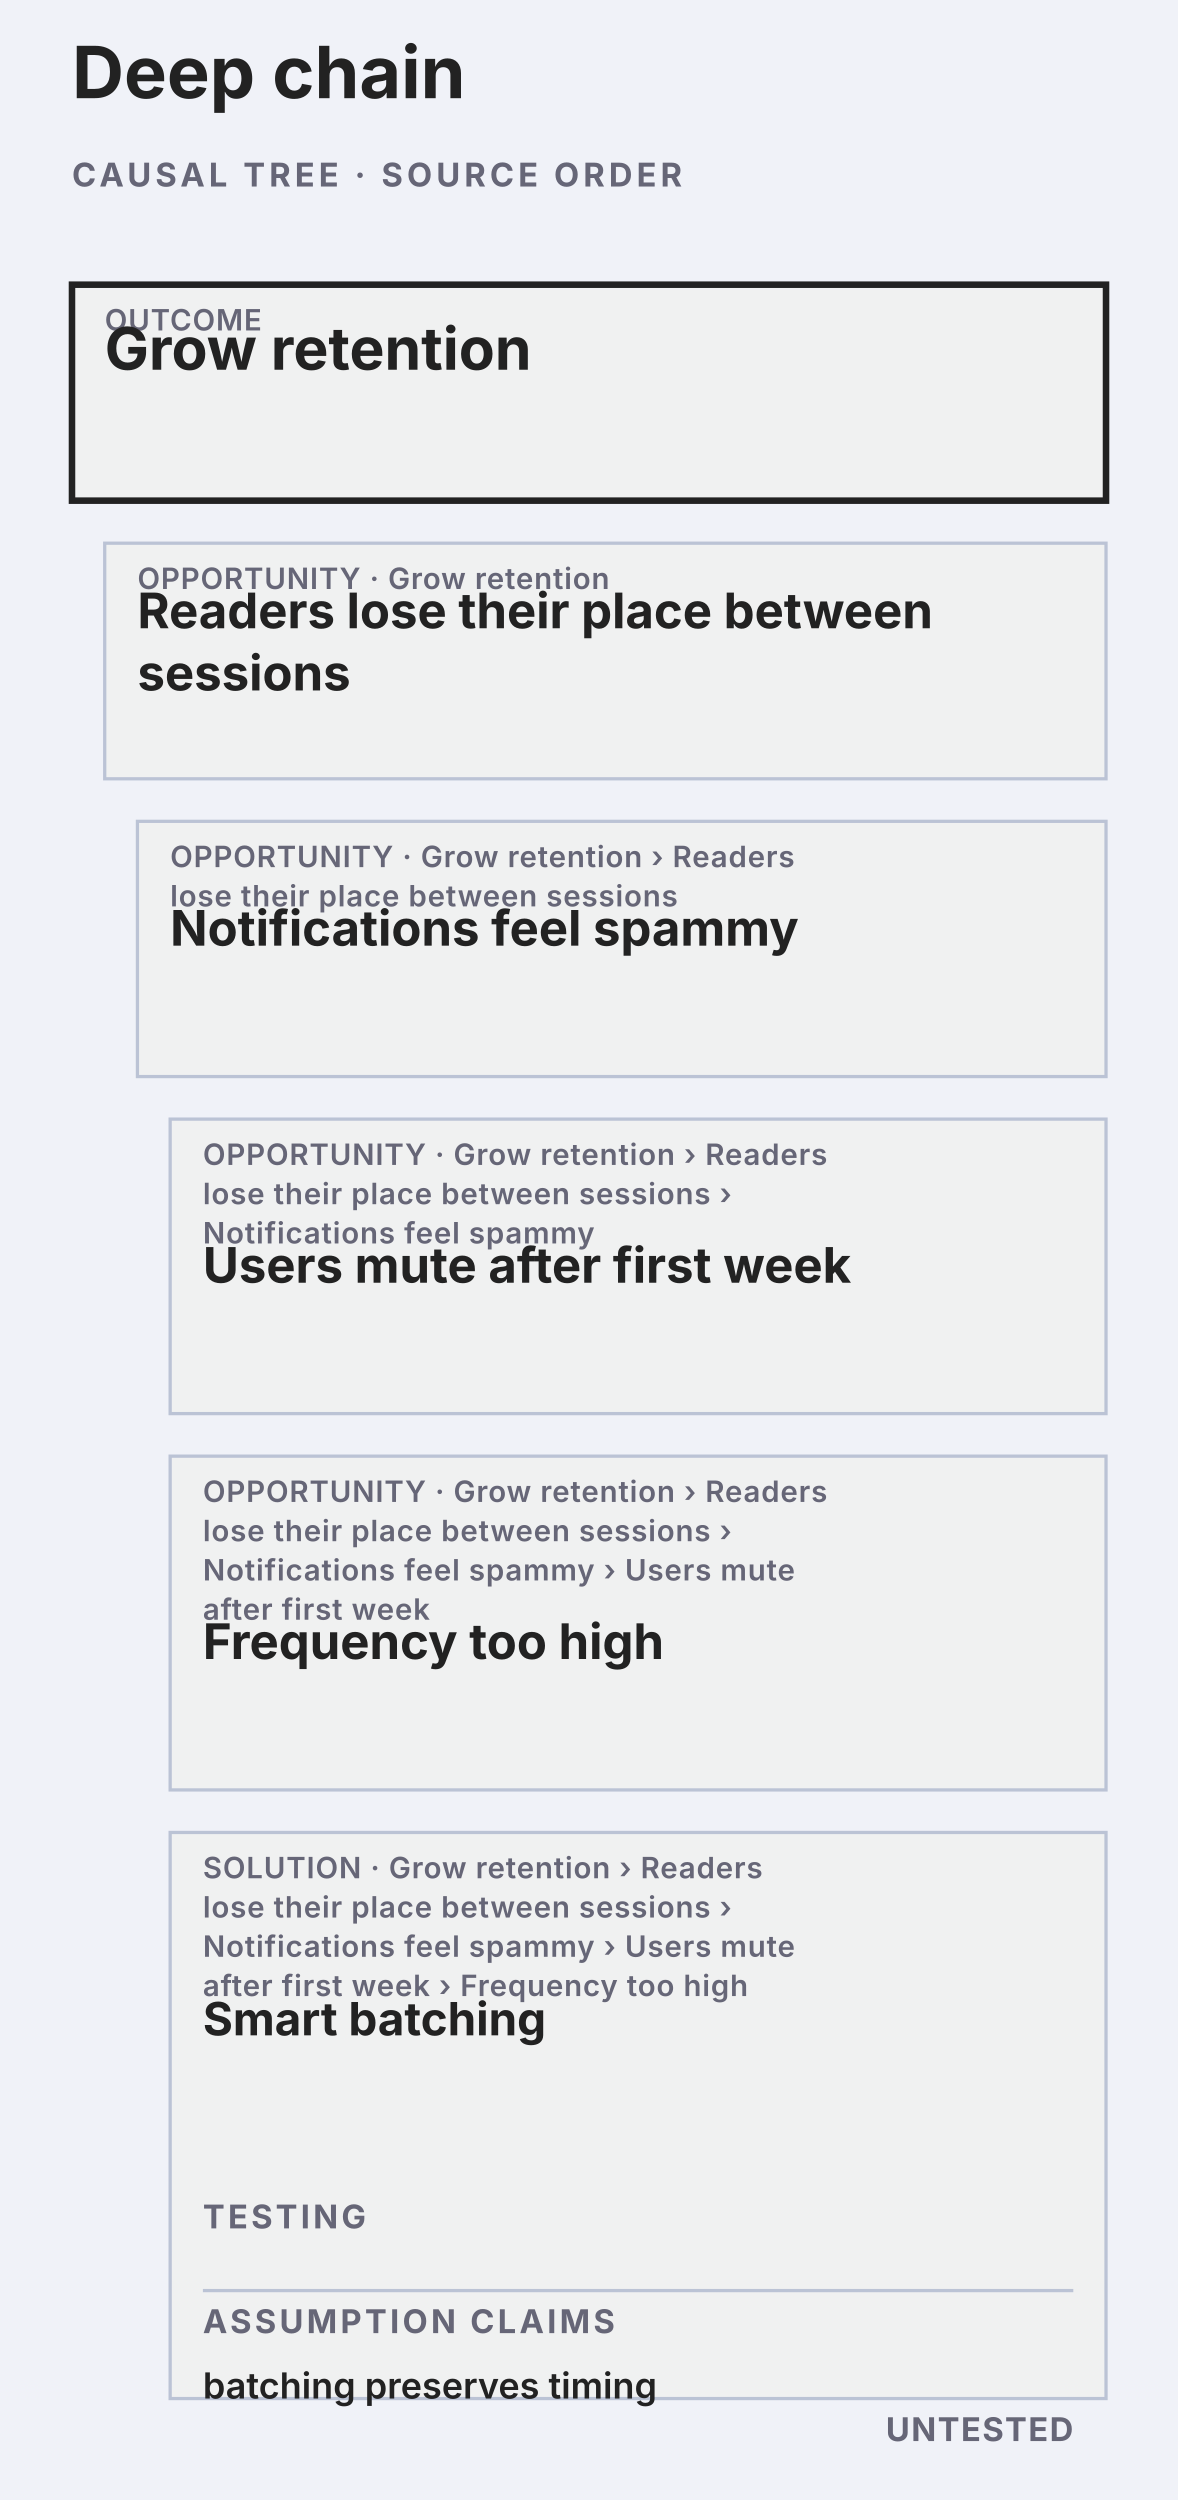
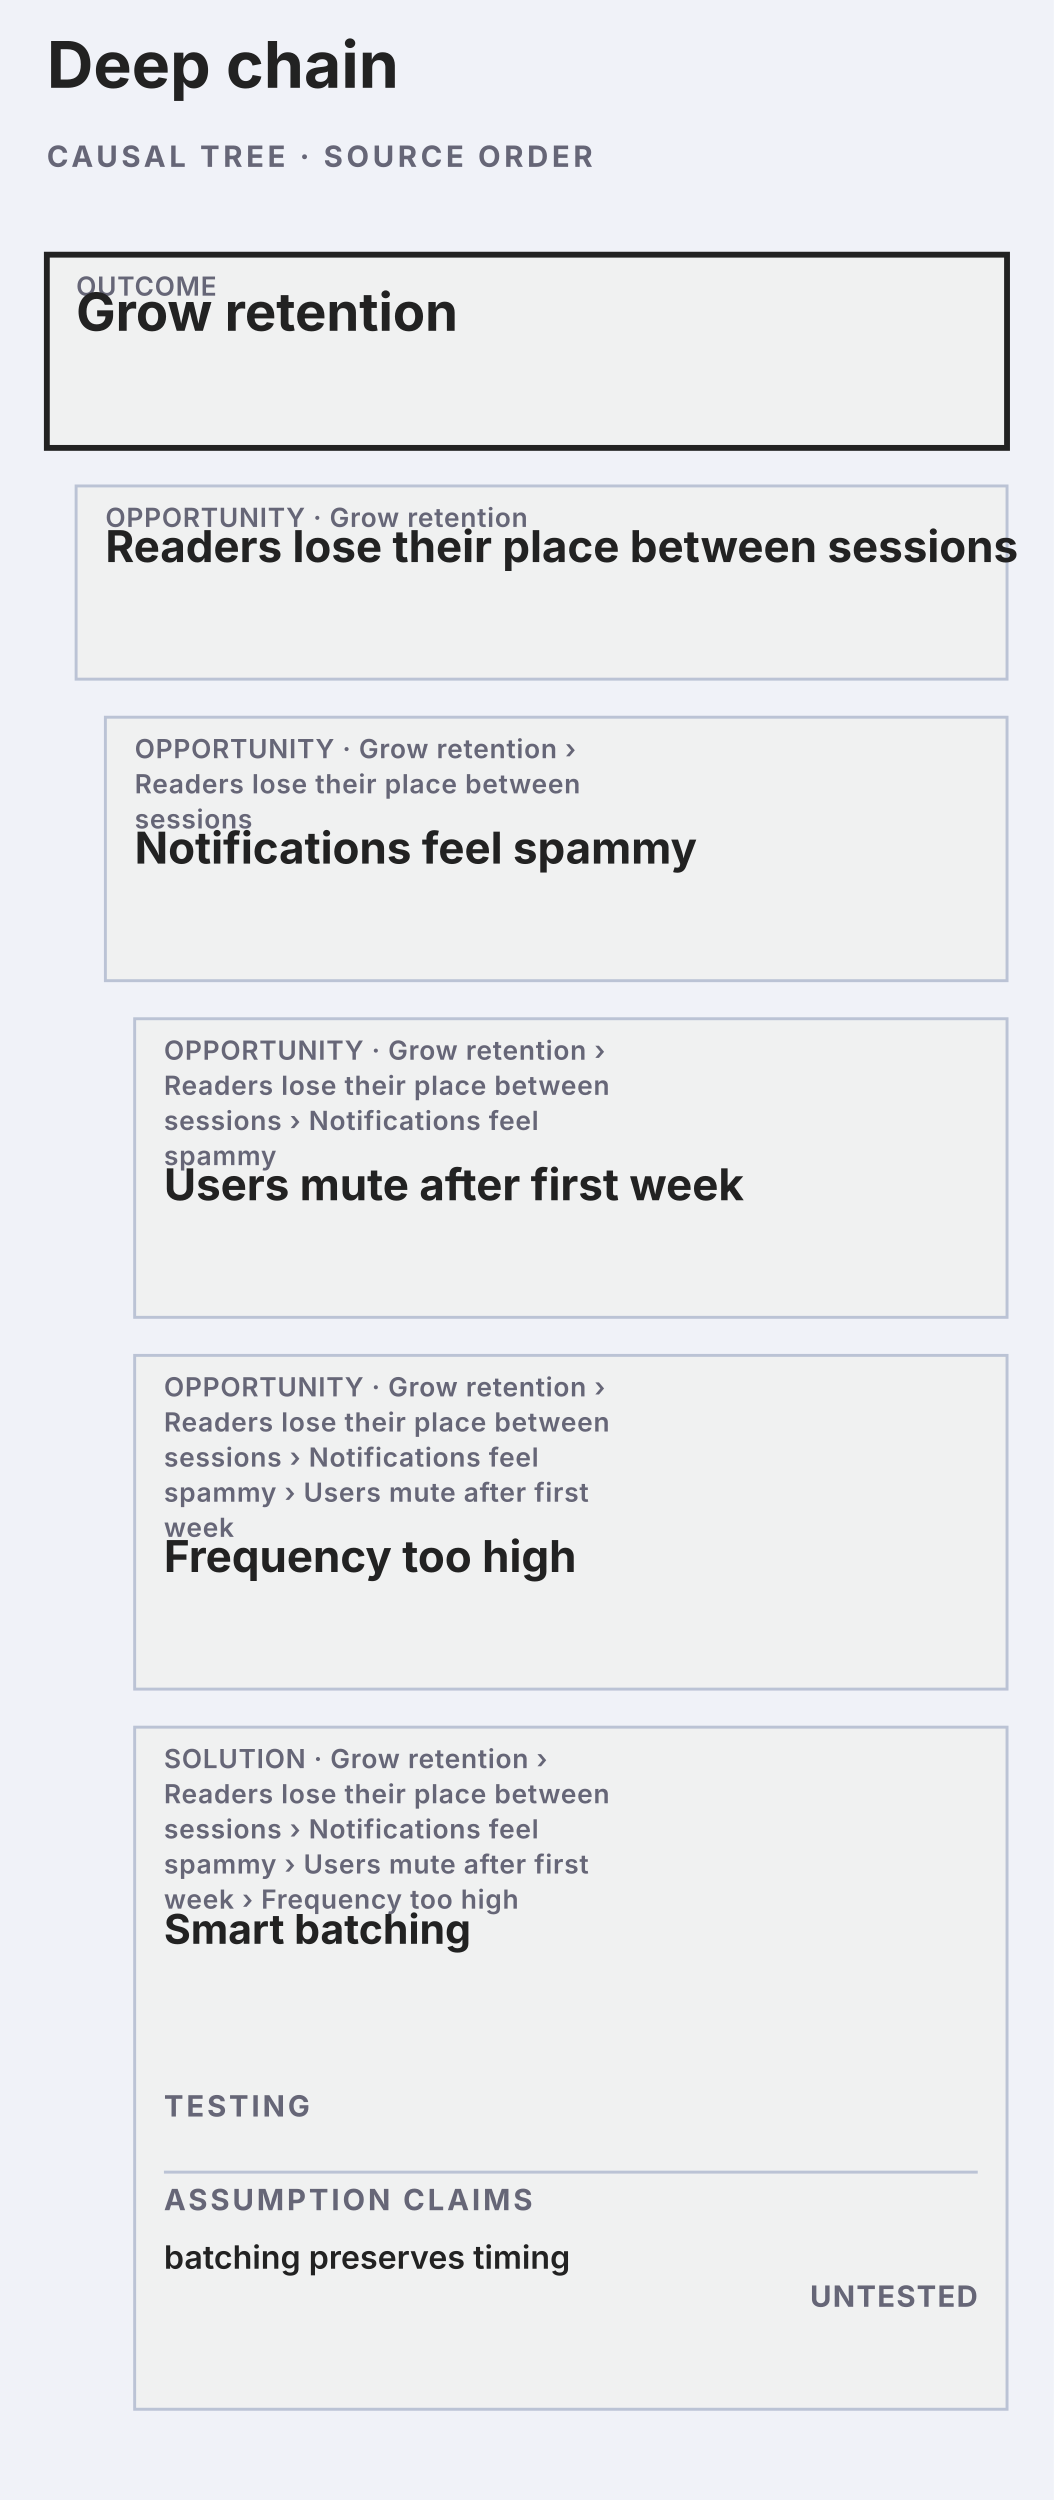
- <svg xmlns="http://www.w3.org/2000/svg" data-causal-tree="why" data-causal-field="why" data-causal-layout="outline" role="group" aria-label="Causal Tree, source-order outline" width="360" height="764" viewBox="0 0 360 764" font-family="-apple-system, BlinkMacSystemFont, Segoe UI, sans-serif">
-   <rect width="360" height="764" fill="#f0f2f8" />
-   <text x="22" y="30" font-size="22" font-weight="700" fill="#222">Deep chain</text>
-   <text x="22" y="57" font-size="10" font-weight="700" letter-spacing="1.25" fill="#667">CAUSAL TREE · SOURCE ORDER</text>
-   <g data-causal-node="1" data-line="1" data-causal-card="" data-causal-stage="outcome" data-causal-context="" data-causal-x="22" data-causal-y="87" data-causal-w="316" data-causal-h="66">
-     <rect x="22" y="87" width="316" height="66" fill="#f0f1f1" stroke="#222" stroke-width="2" />
-     <rect data-edit="cardmenu-outcome" data-line="1" data-raw="" data-menu="" tabindex="0" role="button" aria-label="More options: outcome · Grow retention" data-hit="" x="22" y="87" width="316" height="56" fill="transparent" pointer-events="all" />
+ <svg xmlns="http://www.w3.org/2000/svg" data-causal-tree="why" data-causal-field="why" data-causal-layout="outline" role="group" aria-label="Causal Tree, source-order outline" width="360" height="854" viewBox="0 0 360 854" font-family="-apple-system, BlinkMacSystemFont, Segoe UI, sans-serif">
+   <rect width="360" height="854" fill="#f0f2f8" />
+   <text x="16" y="30" font-size="22" font-weight="700" fill="#222">Deep chain</text>
+   <text x="16" y="57" font-size="10" font-weight="700" letter-spacing="1.25" fill="#667">CAUSAL TREE · SOURCE ORDER</text>
+   <g data-causal-node="1" data-line="1" data-causal-card="" data-causal-stage="outcome" data-causal-context="" data-causal-x="16" data-causal-y="87" data-causal-w="328" data-causal-h="66">
+     <rect x="16" y="87" width="328" height="66" fill="#f0f1f1" stroke="#222" stroke-width="2" />
+     <rect data-edit="cardmenu-outcome" data-line="1" data-raw="" data-menu="" tabindex="0" role="button" aria-label="More options: outcome · Grow retention" data-hit="" x="16" y="87" width="328" height="56" fill="transparent" pointer-events="all" />
    <g data-causal-breadcrumb="OUTCOME" pointer-events="none">
-       <text x="32" y="101" font-size="9" font-weight="600" letter-spacing=".25" fill="#667">OUTCOME</text>
+       <text x="26" y="101" font-size="9" font-weight="600" letter-spacing=".25" fill="#667">OUTCOME</text>
    </g>
-     <text data-edit="label" data-line="1" data-raw="Grow retention" tabindex="0" role="button" aria-label="Rename: outcome · Grow retention" x="32" y="113" font-size="18" font-weight="700" fill="#222">Grow retention</text>
+     <text data-edit="label" data-line="1" data-raw="Grow retention" tabindex="0" role="button" aria-label="Rename: outcome · Grow retention" x="26" y="113" font-size="18" font-weight="700" fill="#222">Grow retention</text>
  </g>
-   <g data-causal-node="2" data-line="2" data-causal-card="" data-causal-stage="opportunity" data-causal-context="Grow retention" data-causal-x="32" data-causal-y="166" data-causal-w="306" data-causal-h="72" data-causal-parent="1">
-     <rect x="32" y="166" width="306" height="72" fill="#f0f1f1" stroke="#bbc3d5" stroke-width="1" />
-     <rect data-edit="cardmenu-opportunity" data-line="2" data-raw="" data-menu="" tabindex="0" role="button" aria-label="More options: opportunity · Grow retention › Readers lose their place between sessions" data-hit="" x="32" y="166" width="306" height="62" fill="transparent" pointer-events="all" />
+   <g data-causal-node="2" data-line="2" data-causal-card="" data-causal-stage="opportunity" data-causal-context="Grow retention" data-causal-x="26" data-causal-y="166" data-causal-w="318" data-causal-h="66" data-causal-parent="1">
+     <rect x="26" y="166" width="318" height="66" fill="#f0f1f1" stroke="#bbc3d5" stroke-width="1" />
+     <rect data-edit="cardmenu-opportunity" data-line="2" data-raw="" data-menu="" tabindex="0" role="button" aria-label="More options: opportunity · Grow retention › Readers lose their place between sessions" data-hit="" x="26" y="166" width="318" height="56" fill="transparent" pointer-events="all" />
    <g data-causal-breadcrumb="OPPORTUNITY · Grow retention" pointer-events="none">
-       <text x="42" y="180" font-size="9" font-weight="600" letter-spacing=".25" fill="#667">OPPORTUNITY · Grow retention</text>
+       <text x="36" y="180" font-size="9" font-weight="600" letter-spacing=".25" fill="#667">OPPORTUNITY · Grow retention</text>
    </g>
-     <text data-edit="label" data-line="2" data-raw="Readers lose their place between sessions" tabindex="0" role="button" aria-label="Rename: opportunity · Grow retention › Readers lose their place between sessions" x="42" y="192" font-size="15" font-weight="650" fill="#222">Readers lose their place between</text>
-     <text pointer-events="none" x="42" y="211" font-size="15" font-weight="650" fill="#222">sessions</text>
+     <text data-edit="label" data-line="2" data-raw="Readers lose their place between sessions" tabindex="0" role="button" aria-label="Rename: opportunity · Grow retention › Readers lose their place between sessions" x="36" y="192" font-size="15" font-weight="650" fill="#222">Readers lose their place between sessions</text>
  </g>
-   <g data-causal-node="3" data-line="3" data-causal-card="" data-causal-stage="opportunity" data-causal-context="Grow retention › Readers lose their place between sessions" data-causal-x="42" data-causal-y="251" data-causal-w="296" data-causal-h="78" data-causal-parent="2">
-     <rect x="42" y="251" width="296" height="78" fill="#f0f1f1" stroke="#bbc3d5" stroke-width="1" />
-     <rect data-edit="cardmenu-opportunity" data-line="3" data-raw="" data-menu="" tabindex="0" role="button" aria-label="More options: opportunity · Grow retention › Readers lose their place between sessions › Notifications feel spammy" data-hit="" x="42" y="251" width="296" height="68" fill="transparent" pointer-events="all" />
+   <g data-causal-node="3" data-line="3" data-causal-card="" data-causal-stage="opportunity" data-causal-context="Grow retention › Readers lose their place between sessions" data-causal-x="36" data-causal-y="245" data-causal-w="308" data-causal-h="90" data-causal-parent="2">
+     <rect x="36" y="245" width="308" height="90" fill="#f0f1f1" stroke="#bbc3d5" stroke-width="1" />
+     <rect data-edit="cardmenu-opportunity" data-line="3" data-raw="" data-menu="" tabindex="0" role="button" aria-label="More options: opportunity · Grow retention › Readers lose their place between sessions › Notifications feel spammy" data-hit="" x="36" y="245" width="308" height="80" fill="transparent" pointer-events="all" />
    <g data-causal-breadcrumb="OPPORTUNITY · Grow retention › Readers lose their place between sessions" pointer-events="none">
-       <text x="52" y="265" font-size="9" font-weight="600" letter-spacing=".25" fill="#667">OPPORTUNITY · Grow retention › Readers</text>
-       <text x="52" y="277" font-size="9" font-weight="600" letter-spacing=".25" fill="#667">lose their place between sessions</text>
+       <text x="46" y="259" font-size="9" font-weight="600" letter-spacing=".25" fill="#667">OPPORTUNITY · Grow retention ›</text>
+       <text x="46" y="271" font-size="9" font-weight="600" letter-spacing=".25" fill="#667">Readers lose their place between</text>
+       <text x="46" y="283" font-size="9" font-weight="600" letter-spacing=".25" fill="#667">sessions</text>
    </g>
-     <text data-edit="label" data-line="3" data-raw="Notifications feel spammy" tabindex="0" role="button" aria-label="Rename: opportunity · Grow retention › Readers lose their place between sessions › Notifications feel spammy" x="52" y="289" font-size="15" font-weight="650" fill="#222">Notifications feel spammy</text>
+     <text data-edit="label" data-line="3" data-raw="Notifications feel spammy" tabindex="0" role="button" aria-label="Rename: opportunity · Grow retention › Readers lose their place between sessions › Notifications feel spammy" x="46" y="295" font-size="15" font-weight="650" fill="#222">Notifications feel spammy</text>
  </g>
-   <g data-causal-node="4" data-line="4" data-causal-card="" data-causal-stage="opportunity" data-causal-context="Grow retention › Readers lose their place between sessions › Notifications feel spammy" data-causal-x="52" data-causal-y="342" data-causal-w="286" data-causal-h="90" data-causal-parent="3">
-     <rect x="52" y="342" width="286" height="90" fill="#f0f1f1" stroke="#bbc3d5" stroke-width="1" />
-     <rect data-edit="cardmenu-opportunity" data-line="4" data-raw="" data-menu="" tabindex="0" role="button" aria-label="More options: opportunity · Grow retention › Readers lose their place between sessions › Notifications feel spammy › Users mute after first week" data-hit="" x="52" y="342" width="286" height="80" fill="transparent" pointer-events="all" />
+   <g data-causal-node="4" data-line="4" data-causal-card="" data-causal-stage="opportunity" data-causal-context="Grow retention › Readers lose their place between sessions › Notifications feel spammy" data-causal-x="46" data-causal-y="348" data-causal-w="298" data-causal-h="102" data-causal-parent="3">
+     <rect x="46" y="348" width="298" height="102" fill="#f0f1f1" stroke="#bbc3d5" stroke-width="1" />
+     <rect data-edit="cardmenu-opportunity" data-line="4" data-raw="" data-menu="" tabindex="0" role="button" aria-label="More options: opportunity · Grow retention › Readers lose their place between sessions › Notifications feel spammy › Users mute after first week" data-hit="" x="46" y="348" width="298" height="92" fill="transparent" pointer-events="all" />
    <g data-causal-breadcrumb="OPPORTUNITY · Grow retention › Readers lose their place between sessions › Notifications feel spammy" pointer-events="none">
-       <text x="62" y="356" font-size="9" font-weight="600" letter-spacing=".25" fill="#667">OPPORTUNITY · Grow retention › Readers</text>
-       <text x="62" y="368" font-size="9" font-weight="600" letter-spacing=".25" fill="#667">lose their place between sessions ›</text>
-       <text x="62" y="380" font-size="9" font-weight="600" letter-spacing=".25" fill="#667">Notifications feel spammy</text>
+       <text x="56" y="362" font-size="9" font-weight="600" letter-spacing=".25" fill="#667">OPPORTUNITY · Grow retention ›</text>
+       <text x="56" y="374" font-size="9" font-weight="600" letter-spacing=".25" fill="#667">Readers lose their place between</text>
+       <text x="56" y="386" font-size="9" font-weight="600" letter-spacing=".25" fill="#667">sessions › Notifications feel</text>
+       <text x="56" y="398" font-size="9" font-weight="600" letter-spacing=".25" fill="#667">spammy</text>
    </g>
-     <text data-edit="label" data-line="4" data-raw="Users mute after first week" tabindex="0" role="button" aria-label="Rename: opportunity · Grow retention › Readers lose their place between sessions › Notifications feel spammy › Users mute after first week" x="62" y="392" font-size="15" font-weight="650" fill="#222">Users mute after first week</text>
+     <text data-edit="label" data-line="4" data-raw="Users mute after first week" tabindex="0" role="button" aria-label="Rename: opportunity · Grow retention › Readers lose their place between sessions › Notifications feel spammy › Users mute after first week" x="56" y="410" font-size="15" font-weight="650" fill="#222">Users mute after first week</text>
  </g>
-   <g data-causal-node="5" data-line="5" data-causal-card="" data-causal-stage="opportunity" data-causal-context="Grow retention › Readers lose their place between sessions › Notifications feel spammy › Users mute after first week" data-causal-x="52" data-causal-y="445" data-causal-w="286" data-causal-h="102" data-causal-parent="4">
-     <rect x="52" y="445" width="286" height="102" fill="#f0f1f1" stroke="#bbc3d5" stroke-width="1" />
-     <rect data-edit="cardmenu-opportunity" data-line="5" data-raw="" data-menu="" tabindex="0" role="button" aria-label="More options: opportunity · Grow retention › Readers lose their place between sessions › Notifications feel spammy › Users mute after first week › Frequency too high" data-hit="" x="52" y="445" width="286" height="92" fill="transparent" pointer-events="all" />
+   <g data-causal-node="5" data-line="5" data-causal-card="" data-causal-stage="opportunity" data-causal-context="Grow retention › Readers lose their place between sessions › Notifications feel spammy › Users mute after first week" data-causal-x="46" data-causal-y="463" data-causal-w="298" data-causal-h="114" data-causal-parent="4">
+     <rect x="46" y="463" width="298" height="114" fill="#f0f1f1" stroke="#bbc3d5" stroke-width="1" />
+     <rect data-edit="cardmenu-opportunity" data-line="5" data-raw="" data-menu="" tabindex="0" role="button" aria-label="More options: opportunity · Grow retention › Readers lose their place between sessions › Notifications feel spammy › Users mute after first week › Frequency too high" data-hit="" x="46" y="463" width="298" height="104" fill="transparent" pointer-events="all" />
    <g data-causal-breadcrumb="OPPORTUNITY · Grow retention › Readers lose their place between sessions › Notifications feel spammy › Users mute after first week" pointer-events="none">
-       <text x="62" y="459" font-size="9" font-weight="600" letter-spacing=".25" fill="#667">OPPORTUNITY · Grow retention › Readers</text>
-       <text x="62" y="471" font-size="9" font-weight="600" letter-spacing=".25" fill="#667">lose their place between sessions ›</text>
-       <text x="62" y="483" font-size="9" font-weight="600" letter-spacing=".25" fill="#667">Notifications feel spammy › Users mute</text>
-       <text x="62" y="495" font-size="9" font-weight="600" letter-spacing=".25" fill="#667">after first week</text>
+       <text x="56" y="477" font-size="9" font-weight="600" letter-spacing=".25" fill="#667">OPPORTUNITY · Grow retention ›</text>
+       <text x="56" y="489" font-size="9" font-weight="600" letter-spacing=".25" fill="#667">Readers lose their place between</text>
+       <text x="56" y="501" font-size="9" font-weight="600" letter-spacing=".25" fill="#667">sessions › Notifications feel</text>
+       <text x="56" y="513" font-size="9" font-weight="600" letter-spacing=".25" fill="#667">spammy › Users mute after first</text>
+       <text x="56" y="525" font-size="9" font-weight="600" letter-spacing=".25" fill="#667">week</text>
    </g>
-     <text data-edit="label" data-line="5" data-raw="Frequency too high" tabindex="0" role="button" aria-label="Rename: opportunity · Grow retention › Readers lose their place between sessions › Notifications feel spammy › Users mute after first week › Frequency too high" x="62" y="507" font-size="15" font-weight="650" fill="#222">Frequency too high</text>
+     <text data-edit="label" data-line="5" data-raw="Frequency too high" tabindex="0" role="button" aria-label="Rename: opportunity · Grow retention › Readers lose their place between sessions › Notifications feel spammy › Users mute after first week › Frequency too high" x="56" y="537" font-size="15" font-weight="650" fill="#222">Frequency too high</text>
  </g>
-   <g data-causal-node="6" data-line="6" data-causal-card="" data-causal-stage="solution" data-causal-context="Grow retention › Readers lose their place between sessions › Notifications feel spammy › Users mute after first week › Frequency too high" data-causal-x="52" data-causal-y="560" data-causal-w="286" data-causal-h="173" data-causal-parent="5">
-     <rect x="52" y="560" width="286" height="173" fill="#f0f1f1" stroke="#bbc3d5" stroke-width="1" />
-     <rect data-edit="cardmenu-solution" data-line="6" data-raw="" data-menu="" tabindex="0" role="button" aria-label="More options: solution · Grow retention › Readers lose their place between sessions › Notifications feel spammy › Users mute after first week › Frequency too high › Smart batching · TESTING" data-hit="" x="52" y="560" width="190" height="92" fill="transparent" pointer-events="all" />
+   <g data-causal-node="6" data-line="6" data-causal-card="" data-causal-stage="solution" data-causal-context="Grow retention › Readers lose their place between sessions › Notifications feel spammy › Users mute after first week › Frequency too high" data-causal-x="46" data-causal-y="590" data-causal-w="298" data-causal-h="233" data-causal-parent="5">
+     <rect x="46" y="590" width="298" height="233" fill="#f0f1f1" stroke="#bbc3d5" stroke-width="1" />
+     <rect data-edit="cardmenu-solution" data-line="6" data-raw="" data-menu="" tabindex="0" role="button" aria-label="More options: solution · Grow retention › Readers lose their place between sessions › Notifications feel spammy › Users mute after first week › Frequency too high › Smart batching · TESTING" data-hit="" x="46" y="590" width="202" height="104" fill="transparent" pointer-events="all" />
    <g data-causal-breadcrumb="SOLUTION · Grow retention › Readers lose their place between sessions › Notifications feel spammy › Users mute after first week › Frequency too high" pointer-events="none">
-       <text x="62" y="574" font-size="9" font-weight="600" letter-spacing=".25" fill="#667">SOLUTION · Grow retention › Readers</text>
-       <text x="62" y="586" font-size="9" font-weight="600" letter-spacing=".25" fill="#667">lose their place between sessions ›</text>
-       <text x="62" y="598" font-size="9" font-weight="600" letter-spacing=".25" fill="#667">Notifications feel spammy › Users mute</text>
-       <text x="62" y="610" font-size="9" font-weight="600" letter-spacing=".25" fill="#667">after first week › Frequency too high</text>
+       <text x="56" y="604" font-size="9" font-weight="600" letter-spacing=".25" fill="#667">SOLUTION · Grow retention ›</text>
+       <text x="56" y="616" font-size="9" font-weight="600" letter-spacing=".25" fill="#667">Readers lose their place between</text>
+       <text x="56" y="628" font-size="9" font-weight="600" letter-spacing=".25" fill="#667">sessions › Notifications feel</text>
+       <text x="56" y="640" font-size="9" font-weight="600" letter-spacing=".25" fill="#667">spammy › Users mute after first</text>
+       <text x="56" y="652" font-size="9" font-weight="600" letter-spacing=".25" fill="#667">week › Frequency too high</text>
    </g>
-     <text data-edit="label" data-line="6" data-raw="Smart batching" tabindex="0" role="button" aria-label="Rename: solution · Grow retention › Readers lose their place between sessions › Notifications feel spammy › Users mute after first week › Frequency too high › Smart batching · TESTING" x="62" y="622" font-size="14" font-weight="650" fill="#222">Smart batching</text>
-     <rect data-edit="status" data-line="6" data-raw="testing" tabindex="0" role="button" aria-label="Set solution state: solution · Grow retention › Readers lose their place between sessions › Notifications feel spammy › Users mute after first week › Frequency too high › Smart batching · TESTING" data-hit="" x="62" y="654" width="96" height="44" fill="transparent" pointer-events="all" />
-     <text data-causal-state="testing" pointer-events="none" x="62" y="681" font-size="10" font-weight="700" letter-spacing="1" fill="#667">TESTING</text>
-     <line x1="62" y1="700" x2="328" y2="700" stroke="#bbc3d5" />
-     <text data-causal-assumption-band="6" x="62" y="713" font-size="10" font-weight="700" letter-spacing="1" fill="#667">ASSUMPTION CLAIMS</text>
+     <text data-edit="label" data-line="6" data-raw="Smart batching" tabindex="0" role="button" aria-label="Rename: solution · Grow retention › Readers lose their place between sessions › Notifications feel spammy › Users mute after first week › Frequency too high › Smart batching · TESTING" x="56" y="664" font-size="14" font-weight="650" fill="#222">Smart batching</text>
+     <rect data-edit="status" data-line="6" data-raw="testing" tabindex="0" role="button" aria-label="Set solution state: solution · Grow retention › Readers lose their place between sessions › Notifications feel spammy › Users mute after first week › Frequency too high › Smart batching · TESTING" data-hit="" x="56" y="696" width="96" height="44" fill="transparent" pointer-events="all" />
+     <text data-causal-state="testing" pointer-events="none" x="56" y="723" font-size="10" font-weight="700" letter-spacing="1" fill="#667">TESTING</text>
+     <line x1="56" y1="742" x2="334" y2="742" stroke="#bbc3d5" />
+     <text data-causal-assumption-band="6" x="56" y="755" font-size="10" font-weight="700" letter-spacing="1" fill="#667">ASSUMPTION CLAIMS</text>
    <g data-causal-node="7" data-line="7" data-causal-stage="assumption" data-causal-context="Grow retention › Readers lose their place between sessions › Notifications feel spammy › Users mute after first week › Frequency too high › Smart batching" data-causal-parent="6">
-       <rect data-edit="cardmenu-assumption" data-line="7" data-raw="" data-menu="" tabindex="0" role="button" aria-label="More options: assumption · Grow retention › Readers lose their place between sessions › Notifications feel spammy › Users mute after first week › Frequency too high › Smart batching › batching preserves timing · UNTESTED" data-hit="" x="62" y="719" width="194" height="44" fill="transparent" pointer-events="all" />
-       <rect data-edit="astatus" data-line="7" data-raw="untested" tabindex="0" role="button" aria-label="Set assumption state: assumption · Grow retention › Readers lose their place between sessions › Notifications feel spammy › Users mute after first week › Frequency too high › Smart batching › batching preserves timing · UNTESTED" data-hit="" x="264" y="719" width="64" height="44" fill="transparent" pointer-events="all" />
-       <text data-edit="label" data-line="7" data-raw="batching preserves timing" tabindex="0" role="button" aria-label="Rename: assumption · Grow retention › Readers lose their place between sessions › Notifications feel spammy › Users mute after first week › Frequency too high › Smart batching › batching preserves timing · UNTESTED" x="62" y="733" font-size="11" font-weight="600" fill="#222">batching preserves timing</text>
-       <text data-causal-state="untested" pointer-events="none" x="328" y="746" text-anchor="end" font-size="10" font-weight="700" letter-spacing=".45" fill="#667">UNTESTED</text>
+       <rect data-edit="cardmenu-assumption" data-line="7" data-raw="" data-menu="" tabindex="0" role="button" aria-label="More options: assumption · Grow retention › Readers lose their place between sessions › Notifications feel spammy › Users mute after first week › Frequency too high › Smart batching › batching preserves timing · UNTESTED" data-hit="" x="56" y="761" width="206" height="44" fill="transparent" pointer-events="all" />
+       <rect data-edit="astatus" data-line="7" data-raw="untested" tabindex="0" role="button" aria-label="Set assumption state: assumption · Grow retention › Readers lose their place between sessions › Notifications feel spammy › Users mute after first week › Frequency too high › Smart batching › batching preserves timing · UNTESTED" data-hit="" x="270" y="761" width="64" height="44" fill="transparent" pointer-events="all" />
+       <text data-edit="label" data-line="7" data-raw="batching preserves timing" tabindex="0" role="button" aria-label="Rename: assumption · Grow retention › Readers lose their place between sessions › Notifications feel spammy › Users mute after first week › Frequency too high › Smart batching › batching preserves timing · UNTESTED" x="56" y="775" font-size="11" font-weight="600" fill="#222">batching preserves timing</text>
+       <text data-causal-state="untested" pointer-events="none" x="334" y="788" text-anchor="end" font-size="10" font-weight="700" letter-spacing=".45" fill="#667">UNTESTED</text>
    </g>
  </g>
</svg>
